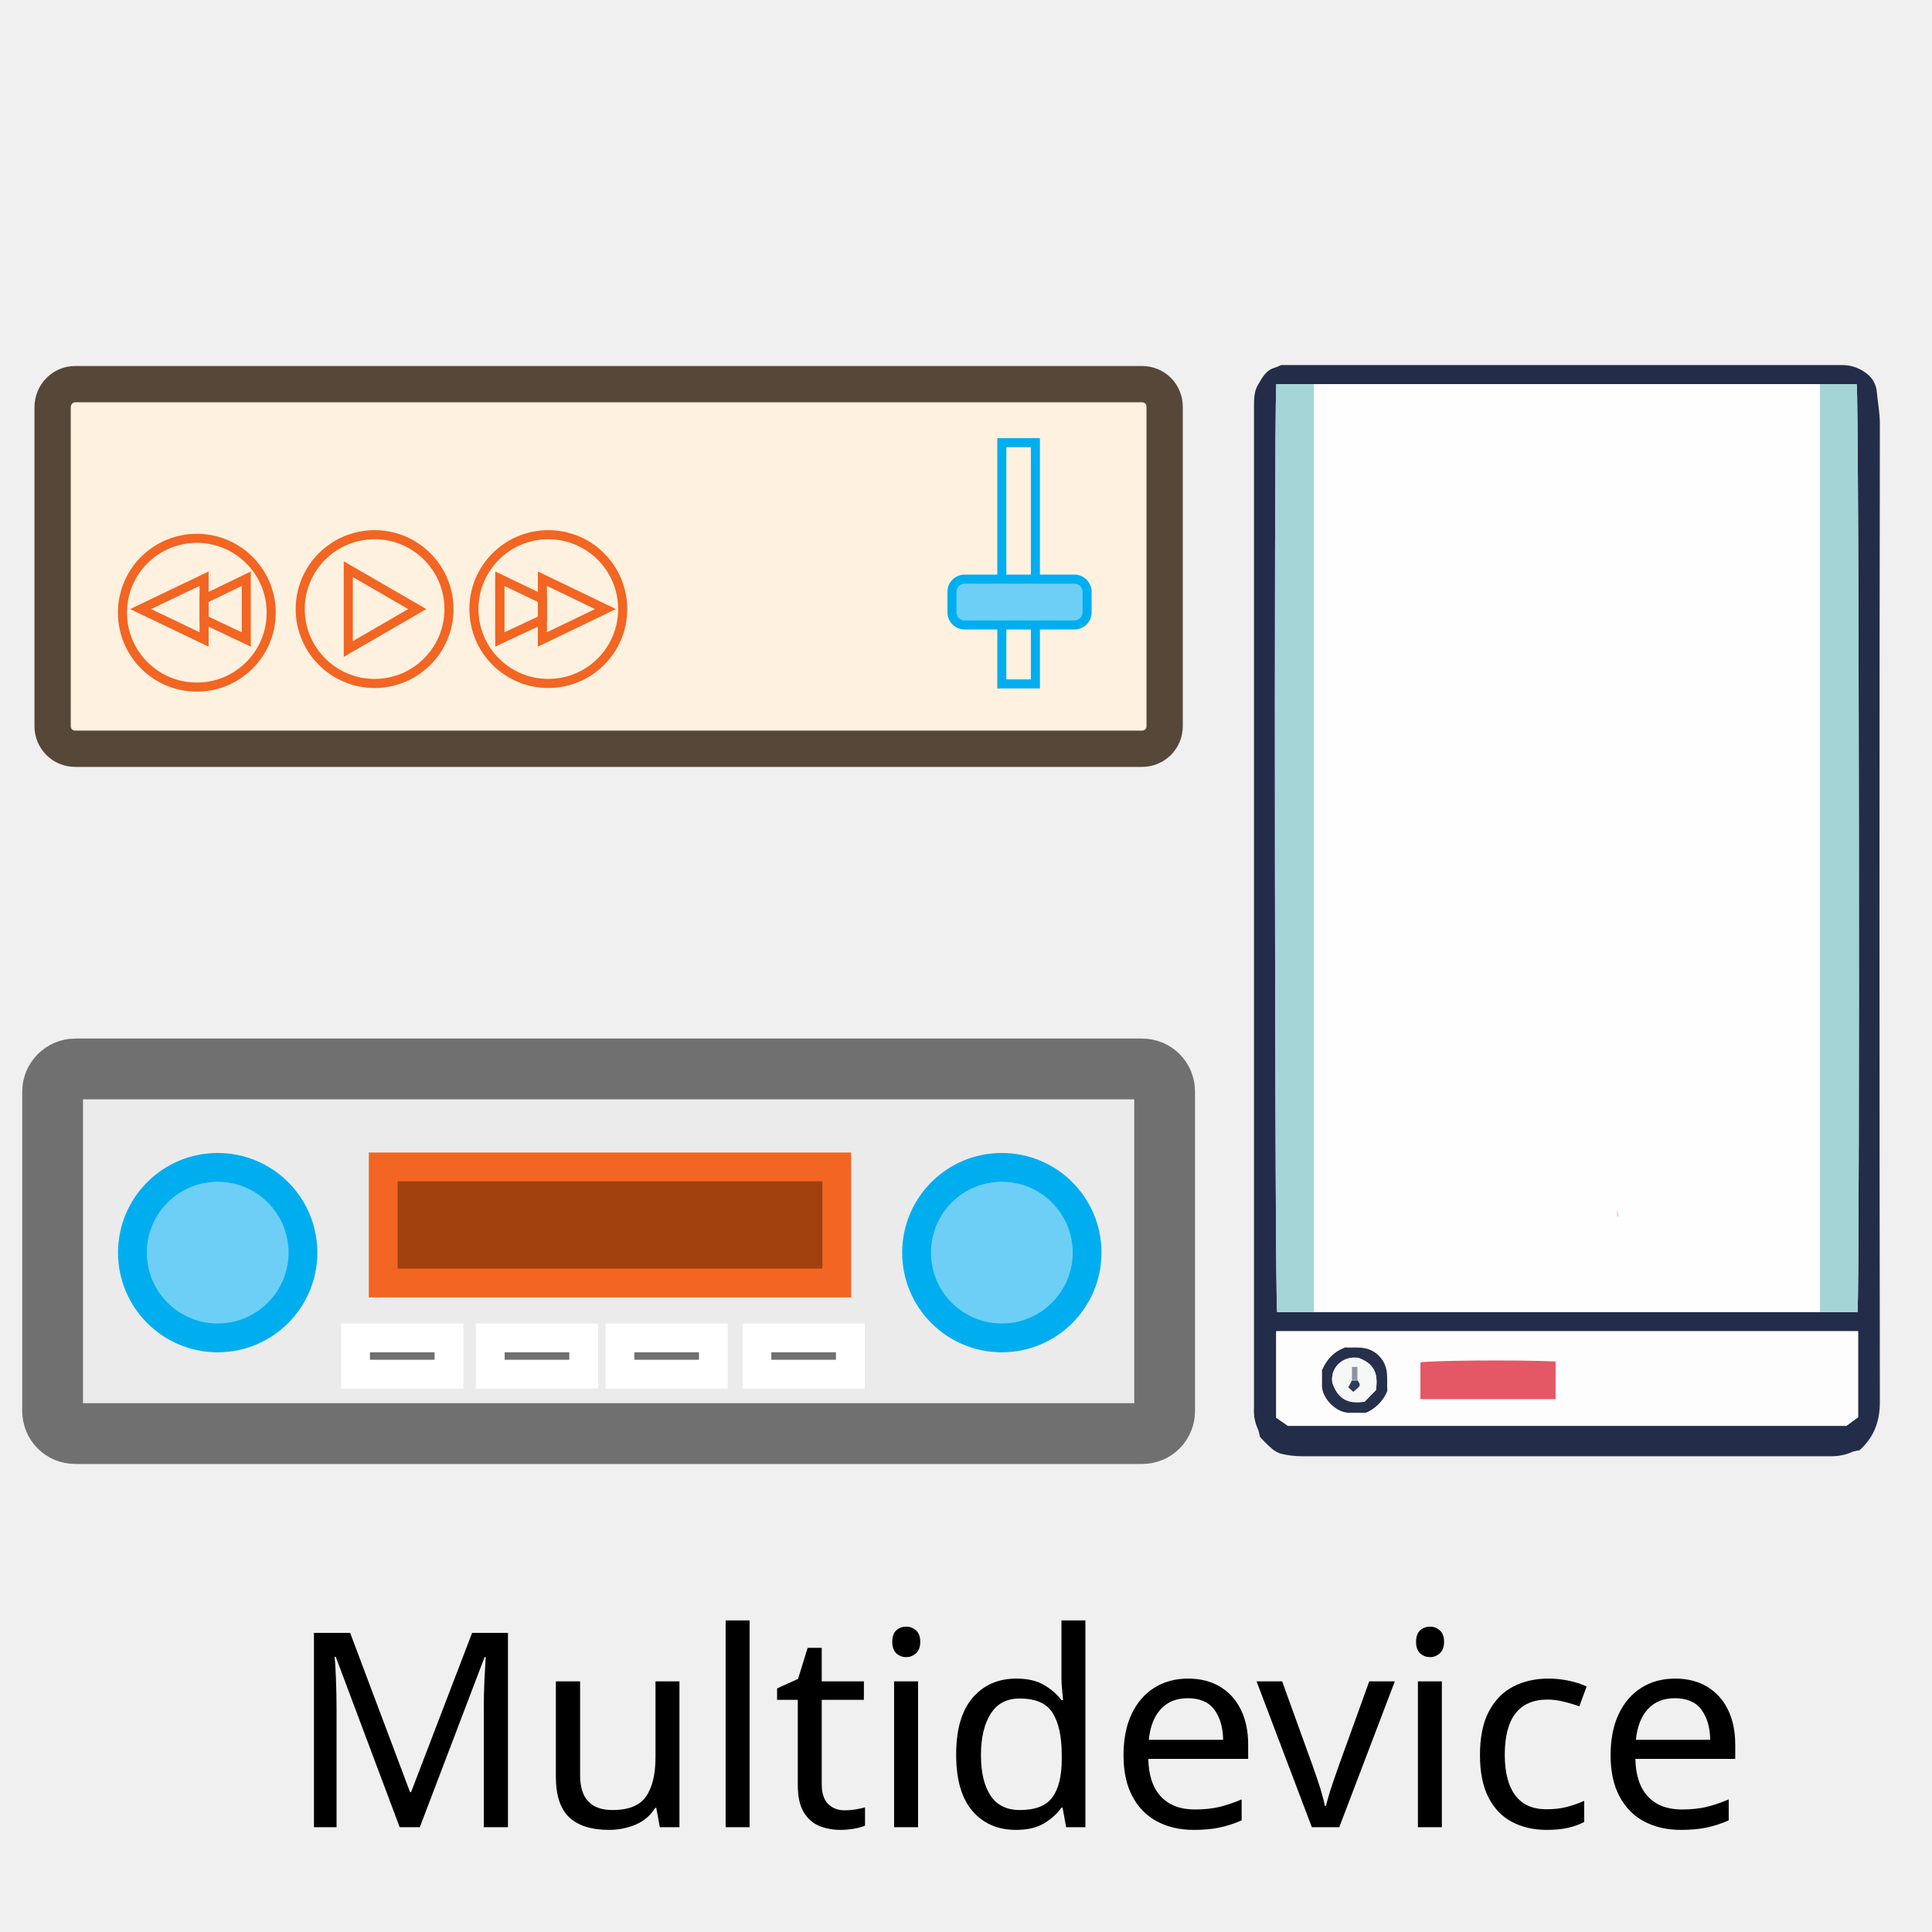
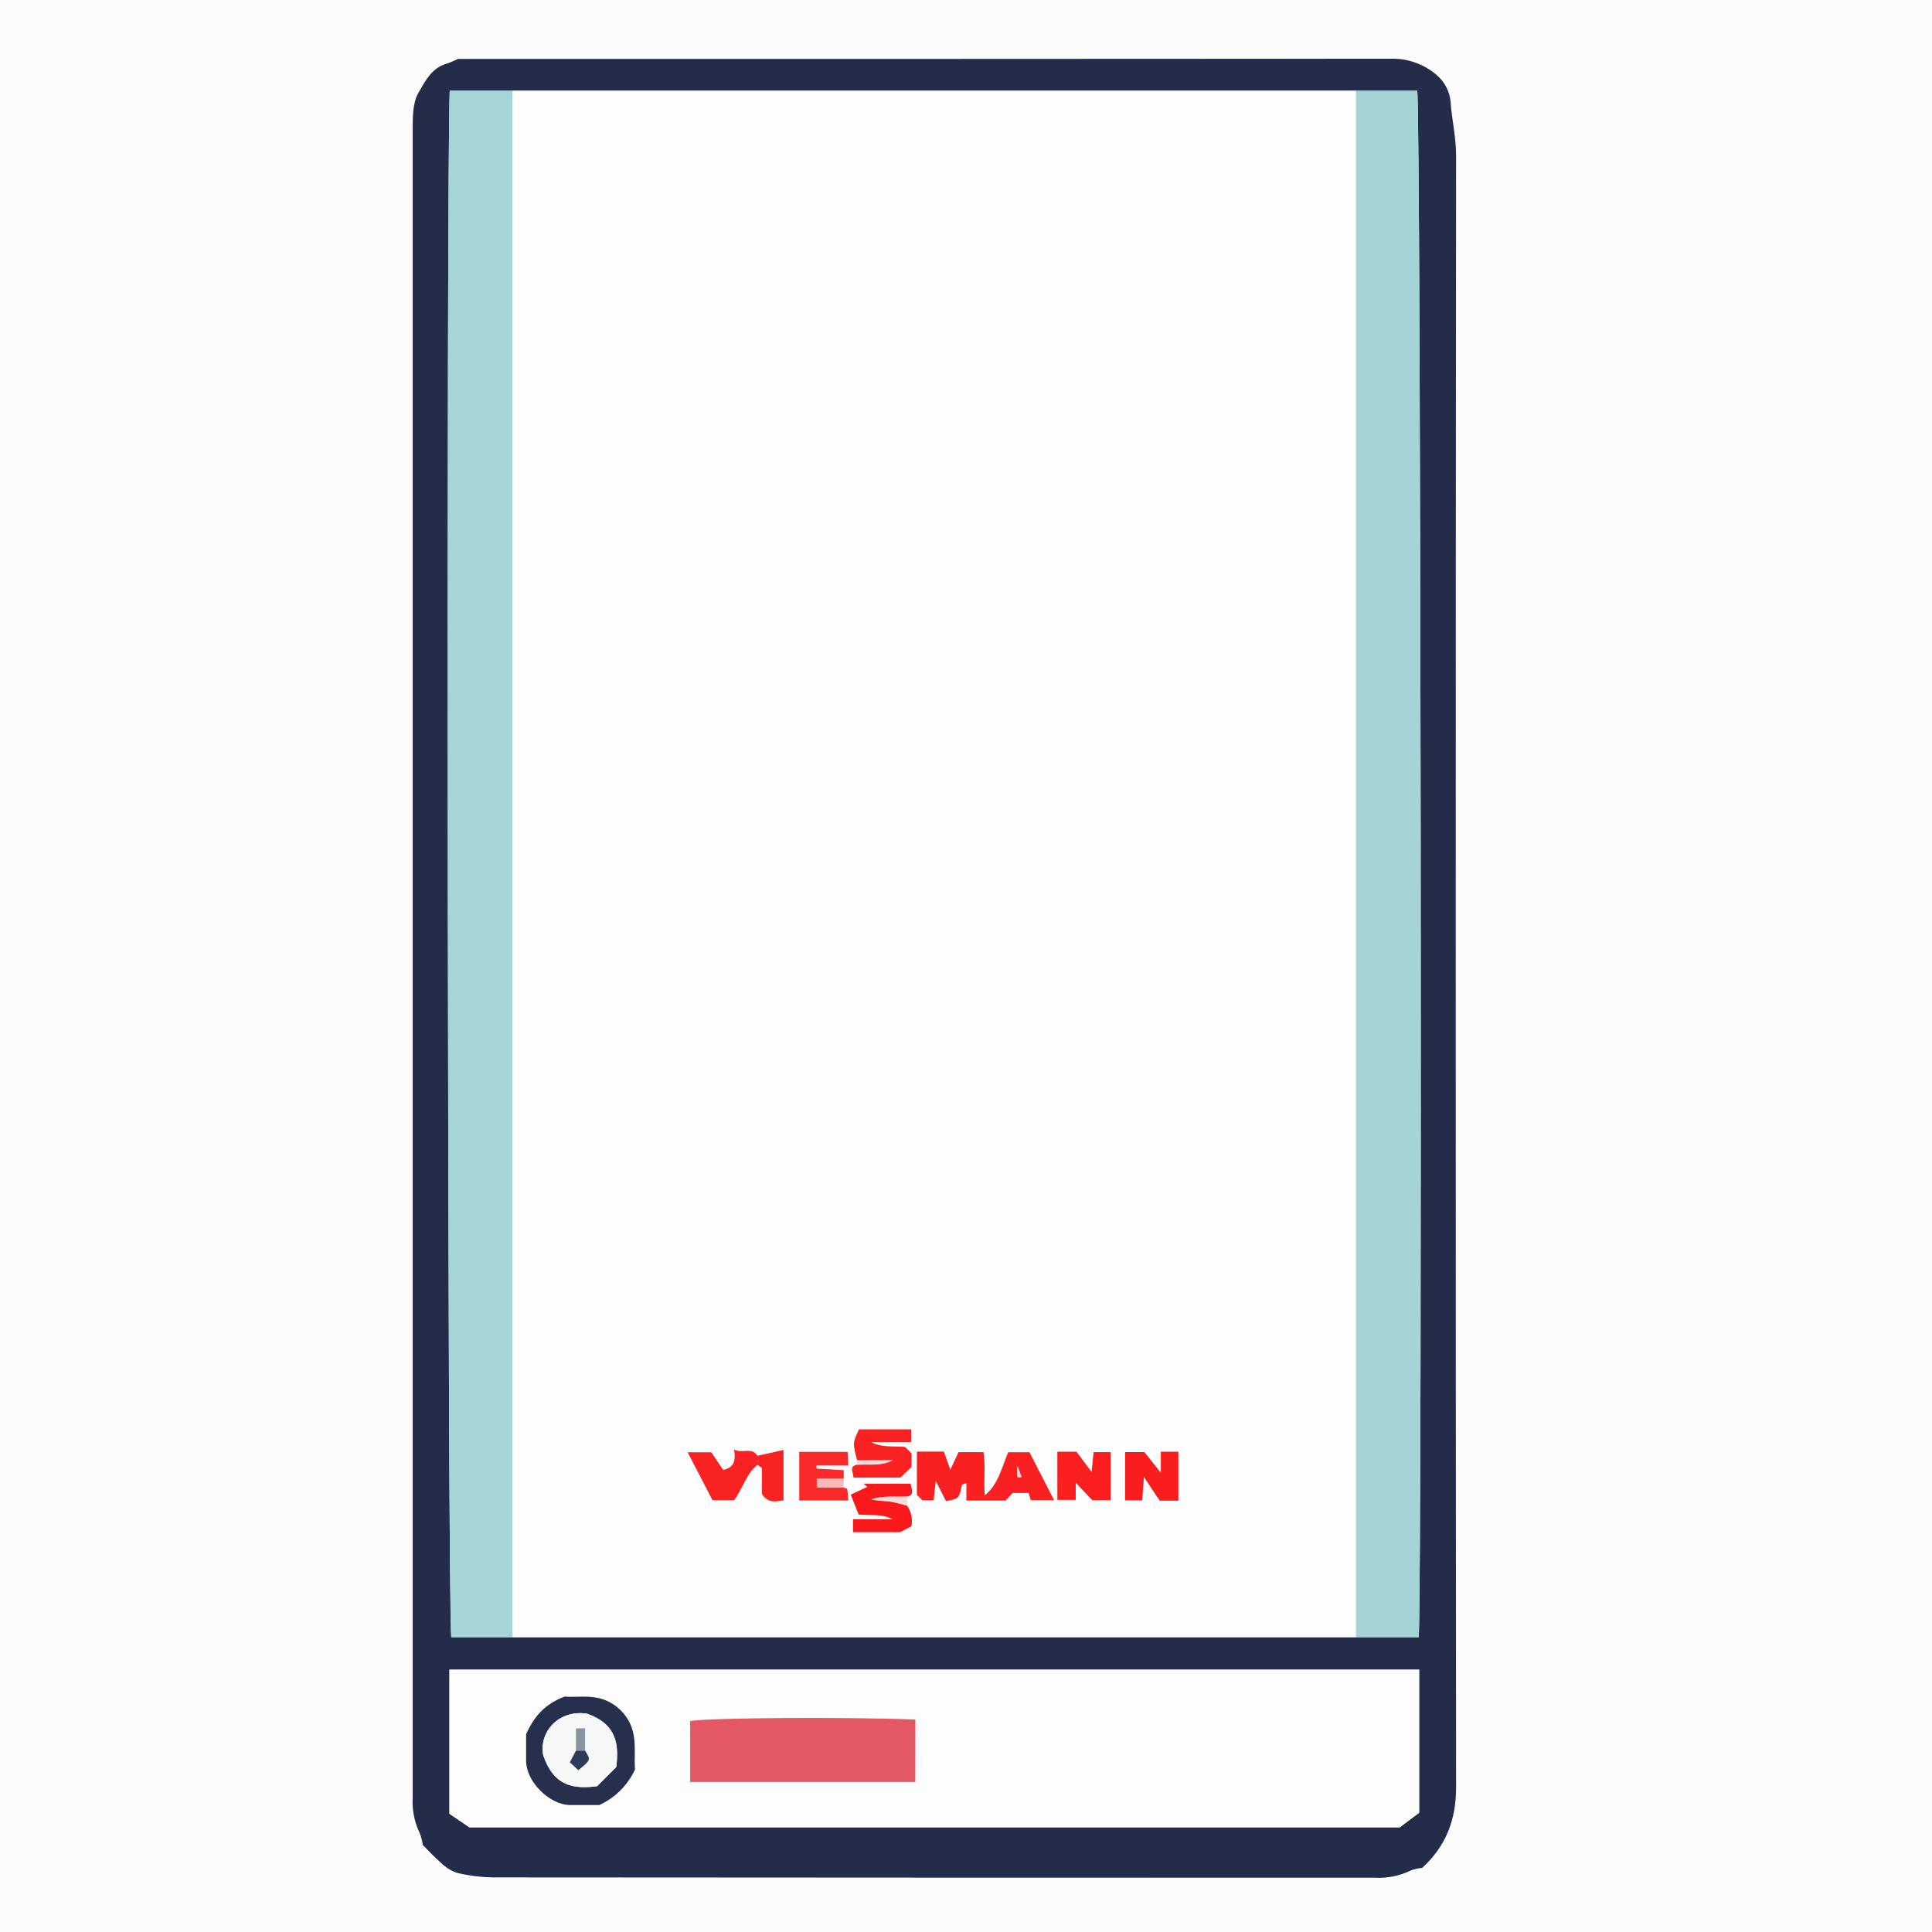
- <svg xmlns="http://www.w3.org/2000/svg" version="1.1" id="Layer_1" x="0px" y="0px" viewBox="0 0 426 426" style="enable-background:new 0 0 426 426;" xml:space="preserve">
-   <style type="text/css">
- 	.st0{fill:#EBEBEB;stroke:#707070;stroke-width:13.4;}
- 	.st1{fill:#6DCFF6;stroke:#00AEEF;stroke-width:6.35;}
- 	.st2{fill:#A0410D;stroke:#F26522;stroke-width:6.35;}
- 	.st3{fill:#707070;stroke:#FFFFFF;stroke-width:6.35;}
- 	.st4{fill:#FFF1DF;stroke:#574739;stroke-width:8;}
- 	.st5{fill:none;stroke:#F26522;stroke-width:2;}
- 	.st6{fill:none;stroke:#00AEEF;stroke-width:2;}
- 	.st7{fill:#6DCFF6;}
- 	.st8{fill:#232D49;}
- 	.st9{fill:#FEFEFE;}
- 	.st10{fill:#FDFDFD;}
- 	.st11{fill:#A4D4D6;}
- 	.st12{fill:#A6D5D7;}
- 	.st13{fill:#E45765;}
- 	.st14{fill:#262F4B;}
- 	.st15{fill:#FDCDCE;}
- 	.st16{fill:#F6F7F7;}
- 	.st17{fill:#2E3B59;}
- 	.st18{fill:#8B93A3;}
- 	.st19{font-family:'MuktaMahee-SemiBold';}
- 	.st20{font-size:60px;}
- </style>
-   <g id="AV_x5F_Device">
-     <path id="Rounded_Rectangle_1" class="st0" d="M16.6,235.7h235.2c2.8,0,5,2.2,5,5v70.4c0,2.8-2.2,5-5,5H16.6c-2.8,0-5-2.2-5-5   v-70.4C11.6,238,13.8,235.7,16.6,235.7z" />
-     <circle class="st1" cx="48" cy="276.2" r="18.8" />
-     <circle id="Ellipse_1_copy" class="st1" cx="220.9" cy="276.2" r="18.8" />
-     <rect x="84.5" y="257.3" class="st2" width="100" height="25.6" />
-     <rect x="78.4" y="295" class="st3" width="20.6" height="8" />
-     <rect id="Rectangle_2_copy" x="108.1" y="295" class="st3" width="20.6" height="8" />
-     <rect id="Rectangle_2_copy_2" x="136.7" y="295" class="st3" width="20.6" height="8" />
-     <rect id="Rectangle_2_copy_3" x="166.9" y="295" class="st3" width="20.6" height="8" />
-   </g>
-   <g id="Player">
-     <path id="Rounded_Rectangle_1_00000124863460574047768320000008249764423171749781_" class="st4" d="M16.6,84.7h235.2   c2.8,0,5,2.2,5,5v70.4c0,2.8-2.2,5-5,5H16.6c-2.8,0-5-2.2-5-5V89.8C11.6,87,13.8,84.7,16.6,84.7z" />
-     <g>
-       <circle class="st5" cx="82.6" cy="134.3" r="16.4" />
-       <polygon class="st5" points="92,134.3 76.8,125.5 76.8,143.1   " />
-     </g>
-     <g>
-       <circle class="st5" cx="120.9" cy="134.3" r="16.4" />
-       <line class="st5" x1="110.2" y1="127.6" x2="110.2" y2="141" />
-       <polygon class="st5" points="133.5,134.3 119.6,127.6 119.6,141   " />
-       <polygon class="st5" points="119.6,132.1 119.6,136.6 110.2,141 110.2,127.6   " />
-     </g>
-     <g>
-       <circle class="st5" cx="43.4" cy="135.1" r="16.4" />
-       <polygon class="st5" points="31,134.3 45,141 45,127.6   " />
-       <polygon class="st5" points="45,136.6 45,132.1 54.3,127.6 54.3,141   " />
-     </g>
-     <rect x="220.9" y="97.6" class="st6" width="7.4" height="53.2" />
-     <g>
-       <path class="st7" d="M209.9,130.5c0-1.6,1.3-2.8,2.8-2.8h24.2c1.6,0,2.8,1.3,2.8,2.8v4.5c0,1.6-1.3,2.8-2.8,2.8h-24.2    c-1.6,0-2.8-1.3-2.8-2.8V130.5z" />
-       <path class="st6" d="M209.9,130.5c0-1.6,1.3-2.8,2.8-2.8h24.2c1.6,0,2.8,1.3,2.8,2.8v4.5c0,1.6-1.3,2.8-2.8,2.8h-24.2    c-1.6,0-2.8-1.3-2.8-2.8V130.5z" />
+ <svg xmlns="http://www.w3.org/2000/svg" viewBox="0 0 426 426">
+   <defs>
+     <style>.cls-1{fill:#fcfcfc;}.cls-2{fill:#232d49;}.cls-3{fill:#fefefe;}.cls-4{fill:#fdfdfd;}.cls-5{fill:#a4d4d6;}.cls-6{fill:#a6d5d7;}.cls-7{fill:#fa2021;}.cls-8{fill:#fa2122;}.cls-9{fill:#f9191a;}.cls-10{fill:#fa1e1f;}.cls-11{fill:#fa1d1e;}.cls-12{fill:#f92222;}.cls-13{fill:#fa2a2b;}.cls-14{fill:#fa2324;}.cls-15{fill:#fcb9b8;}.cls-16{fill:#fcdcdb;}.cls-17{fill:#fdd7d6;}.cls-18{fill:#e45765;}.cls-19{fill:#262f4b;}.cls-20{fill:#fdcdce;}.cls-21{fill:#f6f7f7;}.cls-22{fill:#2e3b59;}.cls-23{fill:#8b93a3;}</style>
+   </defs>
+   <g id="Ebene_2" data-name="Ebene 2">
+     <g id="Ebene_1-2" data-name="Ebene 1">
+       <path class="cls-1" d="M427,427H1V1H427ZM102,14c-1.22.5-1.9.86-2.64,1.07-3.27,1-4.72,4-6.12,6.42C92.06,23.68,92,26.74,92,29.42Q92,213.36,92,397.3a15.91,15.91,0,0,0,1.62,7.84,10.91,10.91,0,0,1,.68,2.63c1.35,1.35,2.58,2.74,4,3.92a9.34,9.34,0,0,0,3.55,2.23,36.65,36.65,0,0,0,8.06,1q97.22.08,194.43.07a16,16,0,0,0,7.84-1.61,10,10,0,0,1,2.49-.56c5.09-4.64,7.48-10.38,7.47-17.7q-.2-179.94,0-359.88c0-4.11-1-8-1.24-12.07a8.79,8.79,0,0,0-3-5.63,14.8,14.8,0,0,0-9.47-3.63C239.42,14,170.45,14,102,14Z" transform="translate(-1 -1)" />
+       <path class="cls-2" d="M102,14c68.4,0,137.37,0,206.35-.05a14.8,14.8,0,0,1,9.47,3.63,8.79,8.79,0,0,1,3,5.63c.27,4,1.24,8,1.24,12.07q-.16,179.94,0,359.88c0,7.32-2.38,13.05-7.47,17.7a10,10,0,0,0-2.49.56,16,16,0,0,1-7.84,1.61q-97.22,0-194.43-.07a36.65,36.65,0,0,1-8.06-1,9.34,9.34,0,0,1-3.55-2.23c-1.39-1.18-2.62-2.56-4-3.92a10.91,10.91,0,0,0-.68-2.63A15.91,15.91,0,0,1,92,397.3Q92,213.36,92,29.42c0-2.68,0-5.75,1.25-7.93C94.69,19,96.14,16,99.41,15.07,100.14,14.86,100.83,14.5,102,14Zm12,7H100.16c-.77,19.93-.44,336.4.34,341H313.84c.77-19.92.44-336.4-.34-341H114ZM313.92,369.15H100.1v31.74l4.4,3H309.64l4.28-3.22Z" transform="translate(-1 -1)" />
+       <path class="cls-3" d="M300,362H114V21H300ZM187,327v-1.86l-6-.34v-.69h7l-.14-3H177.23v10.71H188a24,24,0,0,0-.23-2.49c0-.16-.53-.24-.81-.36Zm-19-3c.33.26.94.51,1,.78.08,2,0,3.91,0,5.64,1.39,2.13,3.13,1.67,4.76,1.38V320.71L168,322c-1.27-2-3.15-.42-5.14-1.37.43,2.48-.06,4-2.43,4.47l-2.58-3.87h-5.22l5.48,10.56h4.77C164.79,329.16,165.54,326,168,324Zm33,9v-2c1.86-.43.86-1.71.8-2.85H191.45l.78.7-3.64,1.7,1.73,4.38c2.59.27,5.13-.21,7.57,1.06h-8.8v2.86h10.35l2.51-1.29A5.8,5.8,0,0,0,201,333Zm-11-9c-1.86.43-.86,1.71-.8,2.85h10.33l2.46-2.32v-3l-1.42-1.42c-2.48-.26-5,.22-7.46-1.05h8.8v-2.86h-11.5c-1.37,3-1.37,3-.41,6.84Zm43.42,7.79L228,321.2h-4.7c-1.48,3.47-2.19,7.06-5.17,9.52-.33-3.27.18-6.54-.28-9.55h-5.5l-1.82,3.89-1.43-4h-5.93v9.53l1.2,1.2h2.49l.46-4.3,2.26,4.48c2.89-.56,2.88-.56,3.5-3.55,0-.14.43-.2,1-.44v3.83h8.65l1.55-1.68h3.53l.45,1.6Zm.73-.06h4v-3.8l3.65,3.87h4.06V321.2h-3.76l-.44,4.39-3.34-4.48h-4.21Zm14.93.1h3.78l.36-5.18c.86,1.31,1.45,2.23,2.06,3.13s1.29,1.89,1.45,2.12h4.09V321.1H257v4.64l-3.63-4.56h-4.25Z" transform="translate(-1 -1)" />
+       <path class="cls-4" d="M313.92,369.15v31.57l-4.28,3.22H104.5l-4.4-3V369.15Zm-111.1,24.77V380.15c-15.77-.61-45.6-.38-49.65.33v13.44ZM133.15,399a15.92,15.92,0,0,0,7.85-7.85c-.32-4.3,1-9.09-3.32-13.21-4.13-3.94-8.73-2.54-12.19-2.87-4.33,1.67-6.66,4.24-8.49,8.3,0,1.38,0,3.7,0,6,.09,4.51,5.12,9.52,9.64,9.61C129,399,131.28,399,133.15,399Z" transform="translate(-1 -1)" />
+       <path class="cls-5" d="M300,362V21h13.5c.78,4.6,1.11,321.08.34,341Z" transform="translate(-1 -1)" />
+       <path class="cls-6" d="M114,21V362H100.5c-.78-4.6-1.11-321.07-.34-341Z" transform="translate(-1 -1)" />
+       <path class="cls-7" d="M233.42,331.79h-5.15l-.45-1.6h-3.53l-1.55,1.68h-8.65V328c-.6.25-1,.31-1,.44-.62,3-.61,3-3.5,3.55l-2.26-4.48-.46,4.3h-2.49l-1.2-1.2v-9.53h5.93l1.43,4,1.82-3.89h5.5c.47,3,0,6.28.28,9.55,3-2.46,3.7-6.05,5.17-9.52H228Zm-8.05-7.56c-.16,2.71-.16,2.71.88,2.46Z" transform="translate(-1 -1)" />
+       <path class="cls-8" d="M190,323c-1-3.83-1-3.83.41-6.84h11.5V319h-8.8c2.44,1.27,5,.79,7.46,1.05l1.42,1.42v3l-2.46,2.32H189.2c-.06-1.15-1.06-2.42.8-2.85,2.61-.18,5.29.35,7.84-1Z" transform="translate(-1 -1)" />
+       <path class="cls-9" d="M201,333a5.8,5.8,0,0,1,.95,4.55l-2.51,1.29H189.09V336h8.8c-2.44-1.27-5-.79-7.57-1.06l-1.73-4.38,3.64-1.7-.78-.7H201.8c.06,1.15,1.06,2.42-.8,2.85-2.62.14-5.29-.29-7.89.63a24.76,24.76,0,0,0,3.84.4A37.19,37.19,0,0,1,201,333Z" transform="translate(-1 -1)" />
+       <path class="cls-10" d="M234.15,331.72V321.1h4.21l3.34,4.48.44-4.39h3.76v10.6h-4.06l-3.65-3.87v3.8Z" transform="translate(-1 -1)" />
+       <path class="cls-11" d="M249.08,331.83V321.18h4.25l3.63,4.56V321.1h3.86v10.79h-4.09c-.16-.23-.81-1.17-1.45-2.12s-1.19-1.81-2.06-3.13l-.36,5.18Z" transform="translate(-1 -1)" />
+       <path class="cls-12" d="M168,324c-2.46,2-3.21,5.16-5.12,7.79h-4.77l-5.48-10.56h5.22l2.58,3.87c2.37-.42,2.86-2,2.43-4.47,2,.95,3.87-.64,5.14,1.37Z" transform="translate(-1 -1)" />
+       <path class="cls-13" d="M187,329c.28.12.78.19.81.36a24,24,0,0,1,.23,2.49H177.23V321.14H187.9l.14,3h-7v.69l6,.34V327h-5.91v2Z" transform="translate(-1 -1)" />
+       <path class="cls-14" d="M168,324v-2l5.76-1.29v11.09c-1.62.29-3.36.75-4.76-1.38,0-1.73,0-3.69,0-5.64C168.94,324.51,168.33,324.26,168,324Z" transform="translate(-1 -1)" />
+       <path class="cls-15" d="M187,329h-5.91v-2H187Z" transform="translate(-1 -1)" />
+       <path class="cls-16" d="M201,333a37.19,37.19,0,0,0-4-1,24.76,24.76,0,0,1-3.84-.4c2.59-.92,5.26-.49,7.89-.63Z" transform="translate(-1 -1)" />
+       <path class="cls-17" d="M190,323h7.84c-2.55,1.35-5.23.82-7.84,1Z" transform="translate(-1 -1)" />
+       <path class="cls-18" d="M202.82,393.92H153.18V380.49c4-.72,33.88-.94,49.65-.33Z" transform="translate(-1 -1)" />
+       <path class="cls-19" d="M133.15,399c-1.87,0-4.18,0-6.5,0-4.53-.09-9.55-5.1-9.64-9.61,0-2.32,0-4.64,0-6,1.83-4.06,4.16-6.64,8.49-8.3,3.46.33,8.06-1.06,12.19,2.87,4.32,4.12,3,8.91,3.32,13.21A15.92,15.92,0,0,1,133.15,399Zm3.74-8.38c.61-5,.09-9.42-6.4-11.75-6.24-1-10.67,4-9.71,9.16,2.42,7.07,6.93,7.43,11.87,6.83Z" transform="translate(-1 -1)" />
+       <path class="cls-20" d="M225.37,324.22l.88,2.46C225.21,326.94,225.21,326.94,225.37,324.22Z" transform="translate(-1 -1)" />
+       <path class="cls-21" d="M136.88,390.62l-4.24,4.24c-4.94.6-9.45.24-11.87-6.83-1-5.17,3.47-10.15,9.71-9.16C137,381.2,137.49,385.65,136.88,390.62ZM130,387v-4.91h-2c0,1.68,0,3.3,0,4.91l-1.35,2.58,1.86,1.74C131.29,389.06,131.29,389.06,130,387Z" transform="translate(-1 -1)" />
+       <path class="cls-22" d="M130,387c1.29,2.06,1.29,2.06-1.49,4.32l-1.86-1.74L128,387Z" transform="translate(-1 -1)" />
+       <path class="cls-23" d="M130,387h-2v-4.91h2Z" transform="translate(-1 -1)" />
    </g>
  </g>
-   <g id="Heizung">
-     <path class="st8" d="M282.5,80.5c41,0,82.4,0,123.8,0c2.1,0,4.1,0.8,5.7,2.2c1,0.9,1.6,2.1,1.8,3.4c0.2,2.4,0.7,4.8,0.7,7.2   c-0.1,72-0.1,144,0,215.9c0,4.4-1.4,7.8-4.5,10.6c-0.5,0-1,0.2-1.5,0.3c-1.5,0.7-3.1,1-4.7,1c-38.9,0-77.8,0-116.7,0   c-1.6,0-3.3-0.2-4.8-0.6c-0.8-0.3-1.5-0.7-2.1-1.3c-0.8-0.7-1.6-1.5-2.4-2.4c-0.1-0.5-0.2-1.1-0.4-1.6c-0.7-1.5-1-3.1-0.9-4.7   c0-73.6,0-147.2,0-220.7c0-1.6,0-3.4,0.8-4.8c0.9-1.5,1.7-3.3,3.7-3.9C281.4,81,281.8,80.8,282.5,80.5z M289.7,84.7h-8.3   c-0.5,12-0.3,201.8,0.2,204.6h128c0.5-12,0.3-201.8-0.2-204.6H289.7z M409.7,293.6H281.4v19l2.6,1.8h123.1l2.6-1.9V293.6z" />
-     <path class="st9" d="M401.3,289.3H289.7V84.7h111.6V289.3z" />
-     <path class="st10" d="M409.7,293.6v18.9l-2.6,1.9H284l-2.6-1.8v-19.1H409.7z M343,308.5v-8.3c-9.5-0.4-27.4-0.2-29.8,0.2v8.1H343z    M301.2,311.5c2.1-1,3.8-2.6,4.7-4.7c-0.2-2.6,0.6-5.5-2-7.9c-2.5-2.4-5.2-1.5-7.3-1.7c-2.6,1-4,2.5-5.1,5c0,0.8,0,2.2,0,3.6   c0.1,2.7,3.1,5.7,5.8,5.8C298.7,311.5,300.1,311.5,301.2,311.5z" />
-     <path class="st11" d="M401.3,289.3V84.7h8.1c0.5,2.8,0.7,192.6,0.2,204.6H401.3z" />
-     <path class="st12" d="M289.7,84.7v204.6h-8.1c-0.5-2.8-0.7-192.6-0.2-204.6H289.7z" />
-     <path class="st13" d="M343,308.5h-29.8v-8.1c2.4-0.4,20.3-0.6,29.8-0.2L343,308.5z" />
-     <path class="st14" d="M301.2,311.5c-1.1,0-2.5,0-3.9,0c-2.7-0.1-5.7-3.1-5.8-5.8c0-1.4,0-2.8,0-3.6c1.1-2.4,2.5-4,5.1-5   c2.1,0.2,4.8-0.6,7.3,1.7c2.6,2.5,1.8,5.3,2,7.9C305,308.9,303.3,310.6,301.2,311.5z M303.4,306.5c0.4-3,0.1-5.7-3.8-7   c-3.7-0.6-6.4,2.4-5.8,5.5c1.5,4.2,4.2,4.5,7.1,4.1L303.4,306.5z" />
-     <path class="st15" d="M356.5,266.7l0.5,1.5C356.4,268.3,356.4,268.3,356.5,266.7z" />
-     <path class="st16" d="M303.4,306.5l-2.5,2.5c-3,0.4-5.7,0.1-7.1-4.1c-0.6-3.1,2.1-6.1,5.8-5.5C303.5,300.9,303.8,303.5,303.4,306.5   z M299.3,304.3v-2.9h-1.2c0,1,0,2,0,2.9l-0.8,1.5l1.1,1C300.1,305.6,300.1,305.6,299.3,304.3z" />
-     <path class="st17" d="M299.3,304.3c0.8,1.2,0.8,1.2-0.9,2.6l-1.1-1l0.8-1.5H299.3z" />
-     <path class="st18" d="M299.3,304.3h-1.2v-2.9h1.2V304.3z" />
-   </g>
-   <text transform="matrix(1 0 0 1 63.4111 402.8902)" class="st19 st20">Multidevice</text>
</svg>
